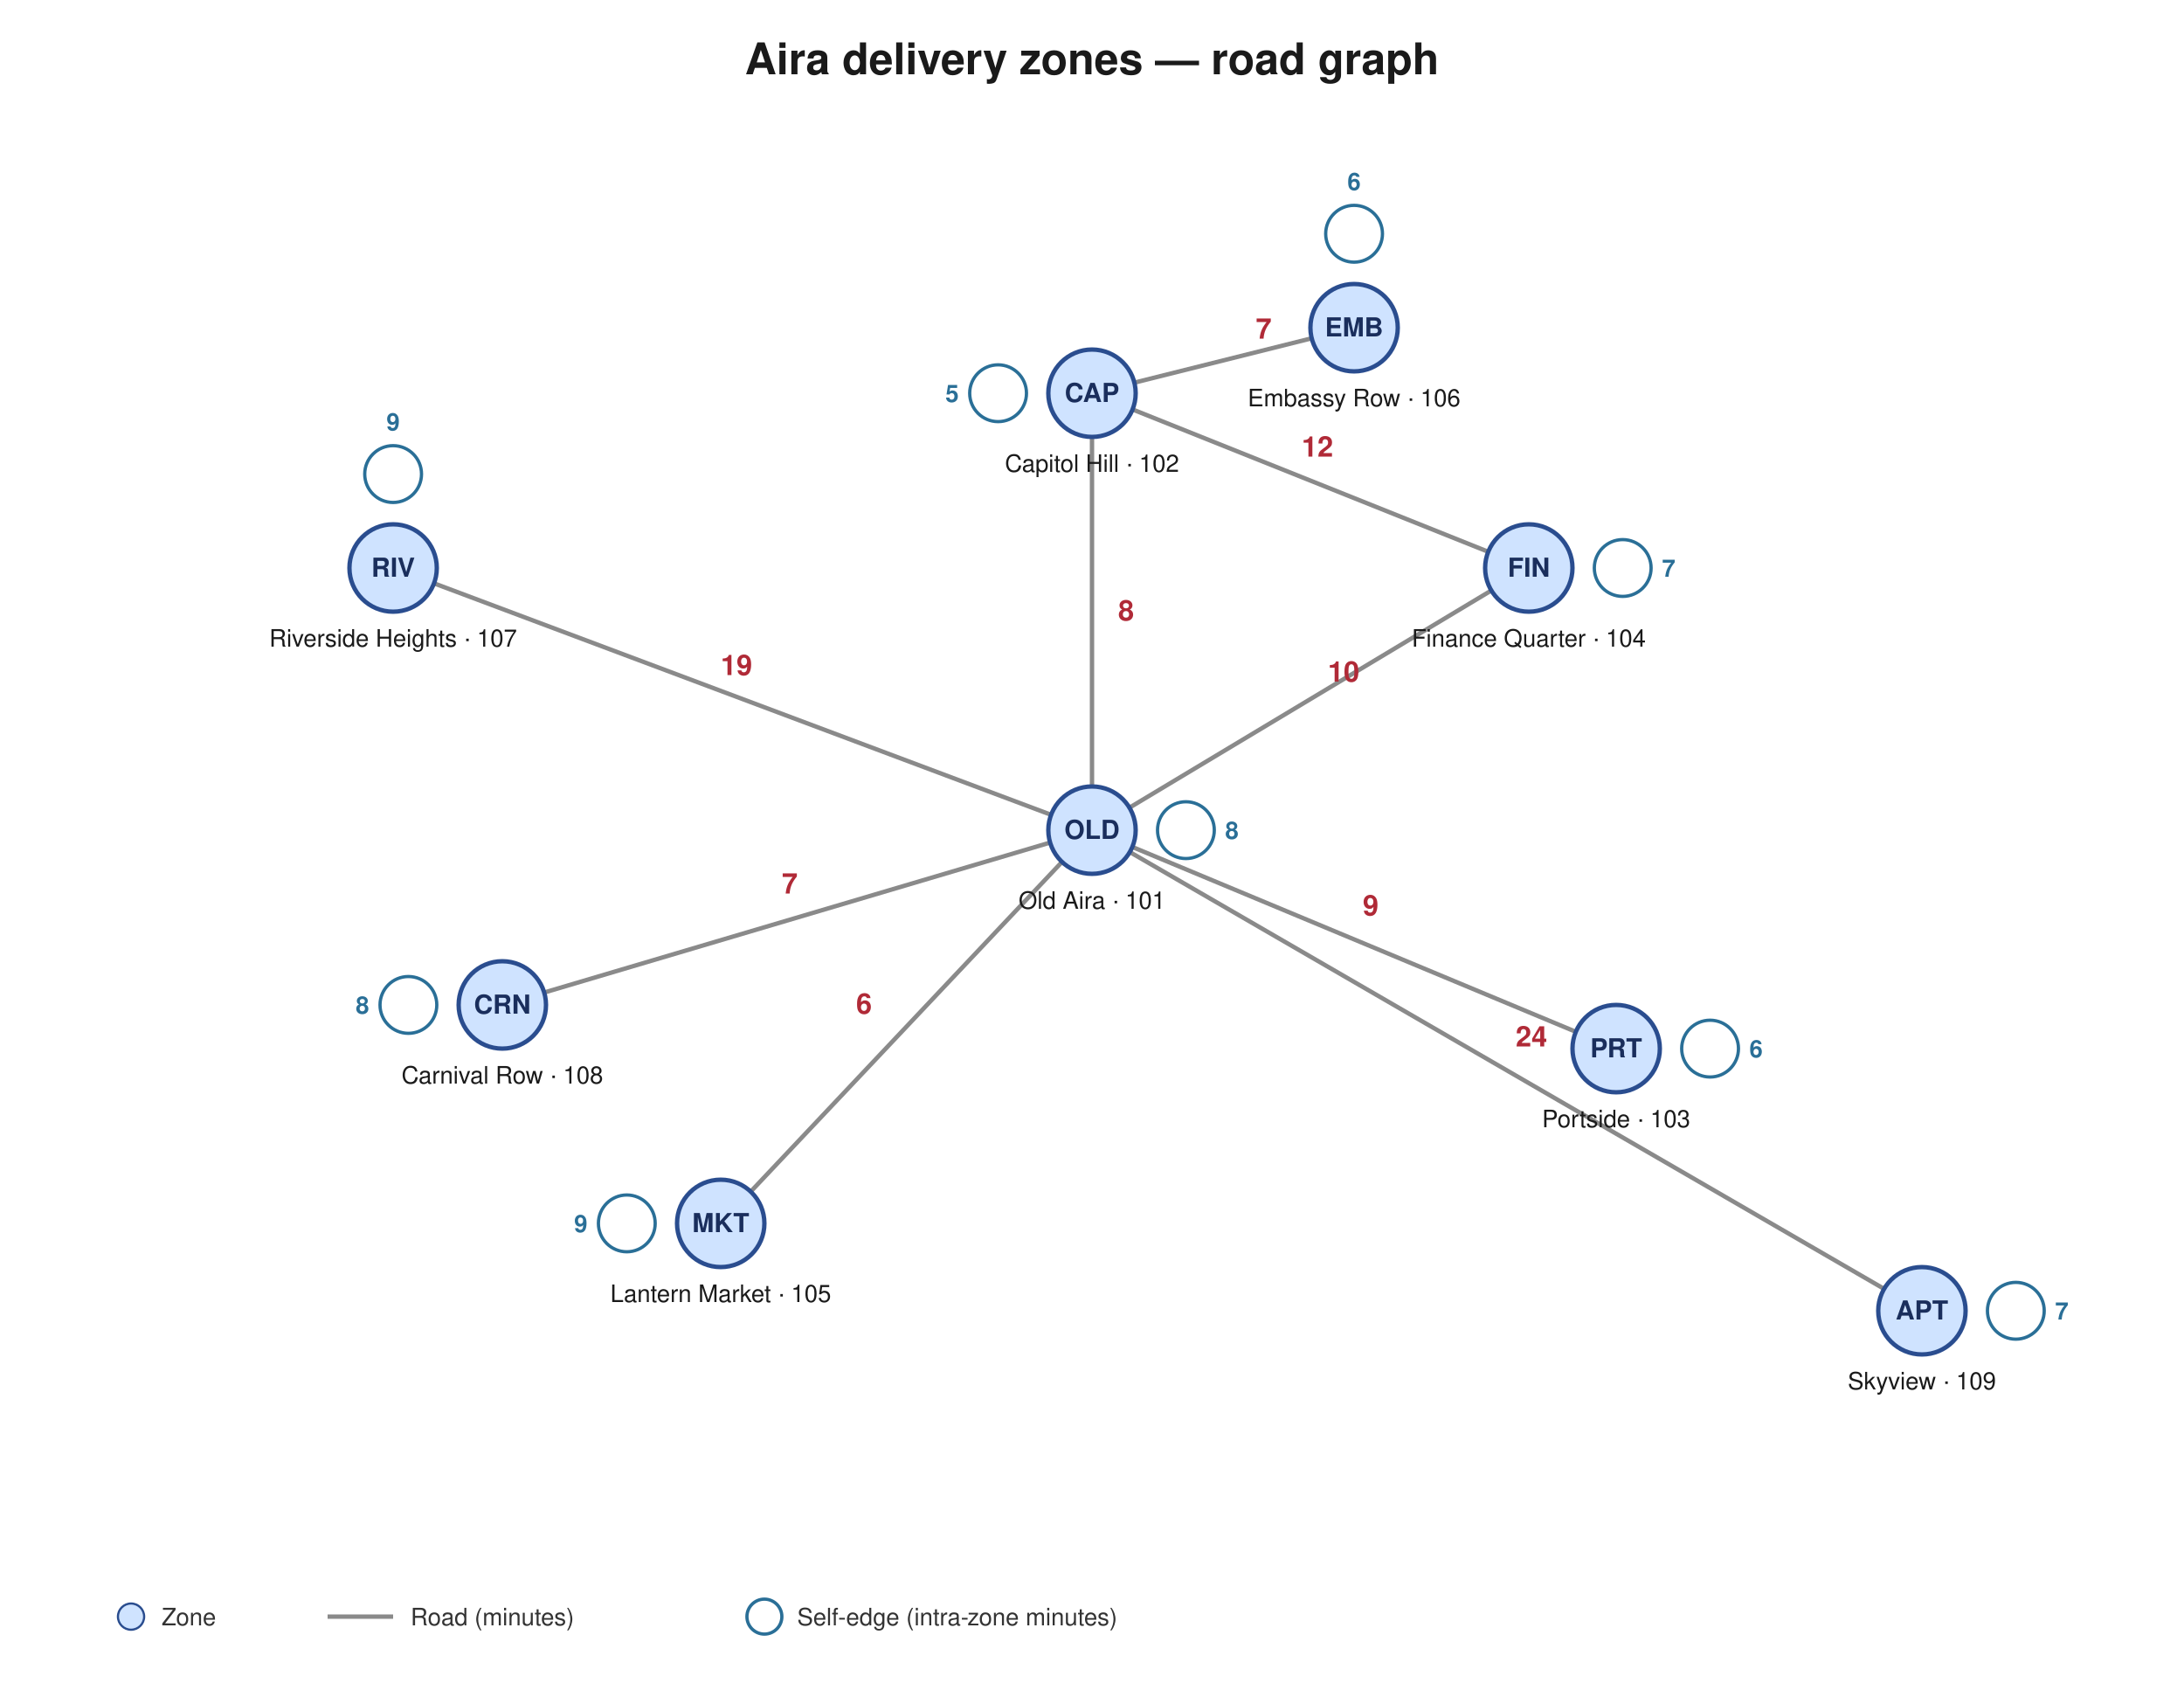
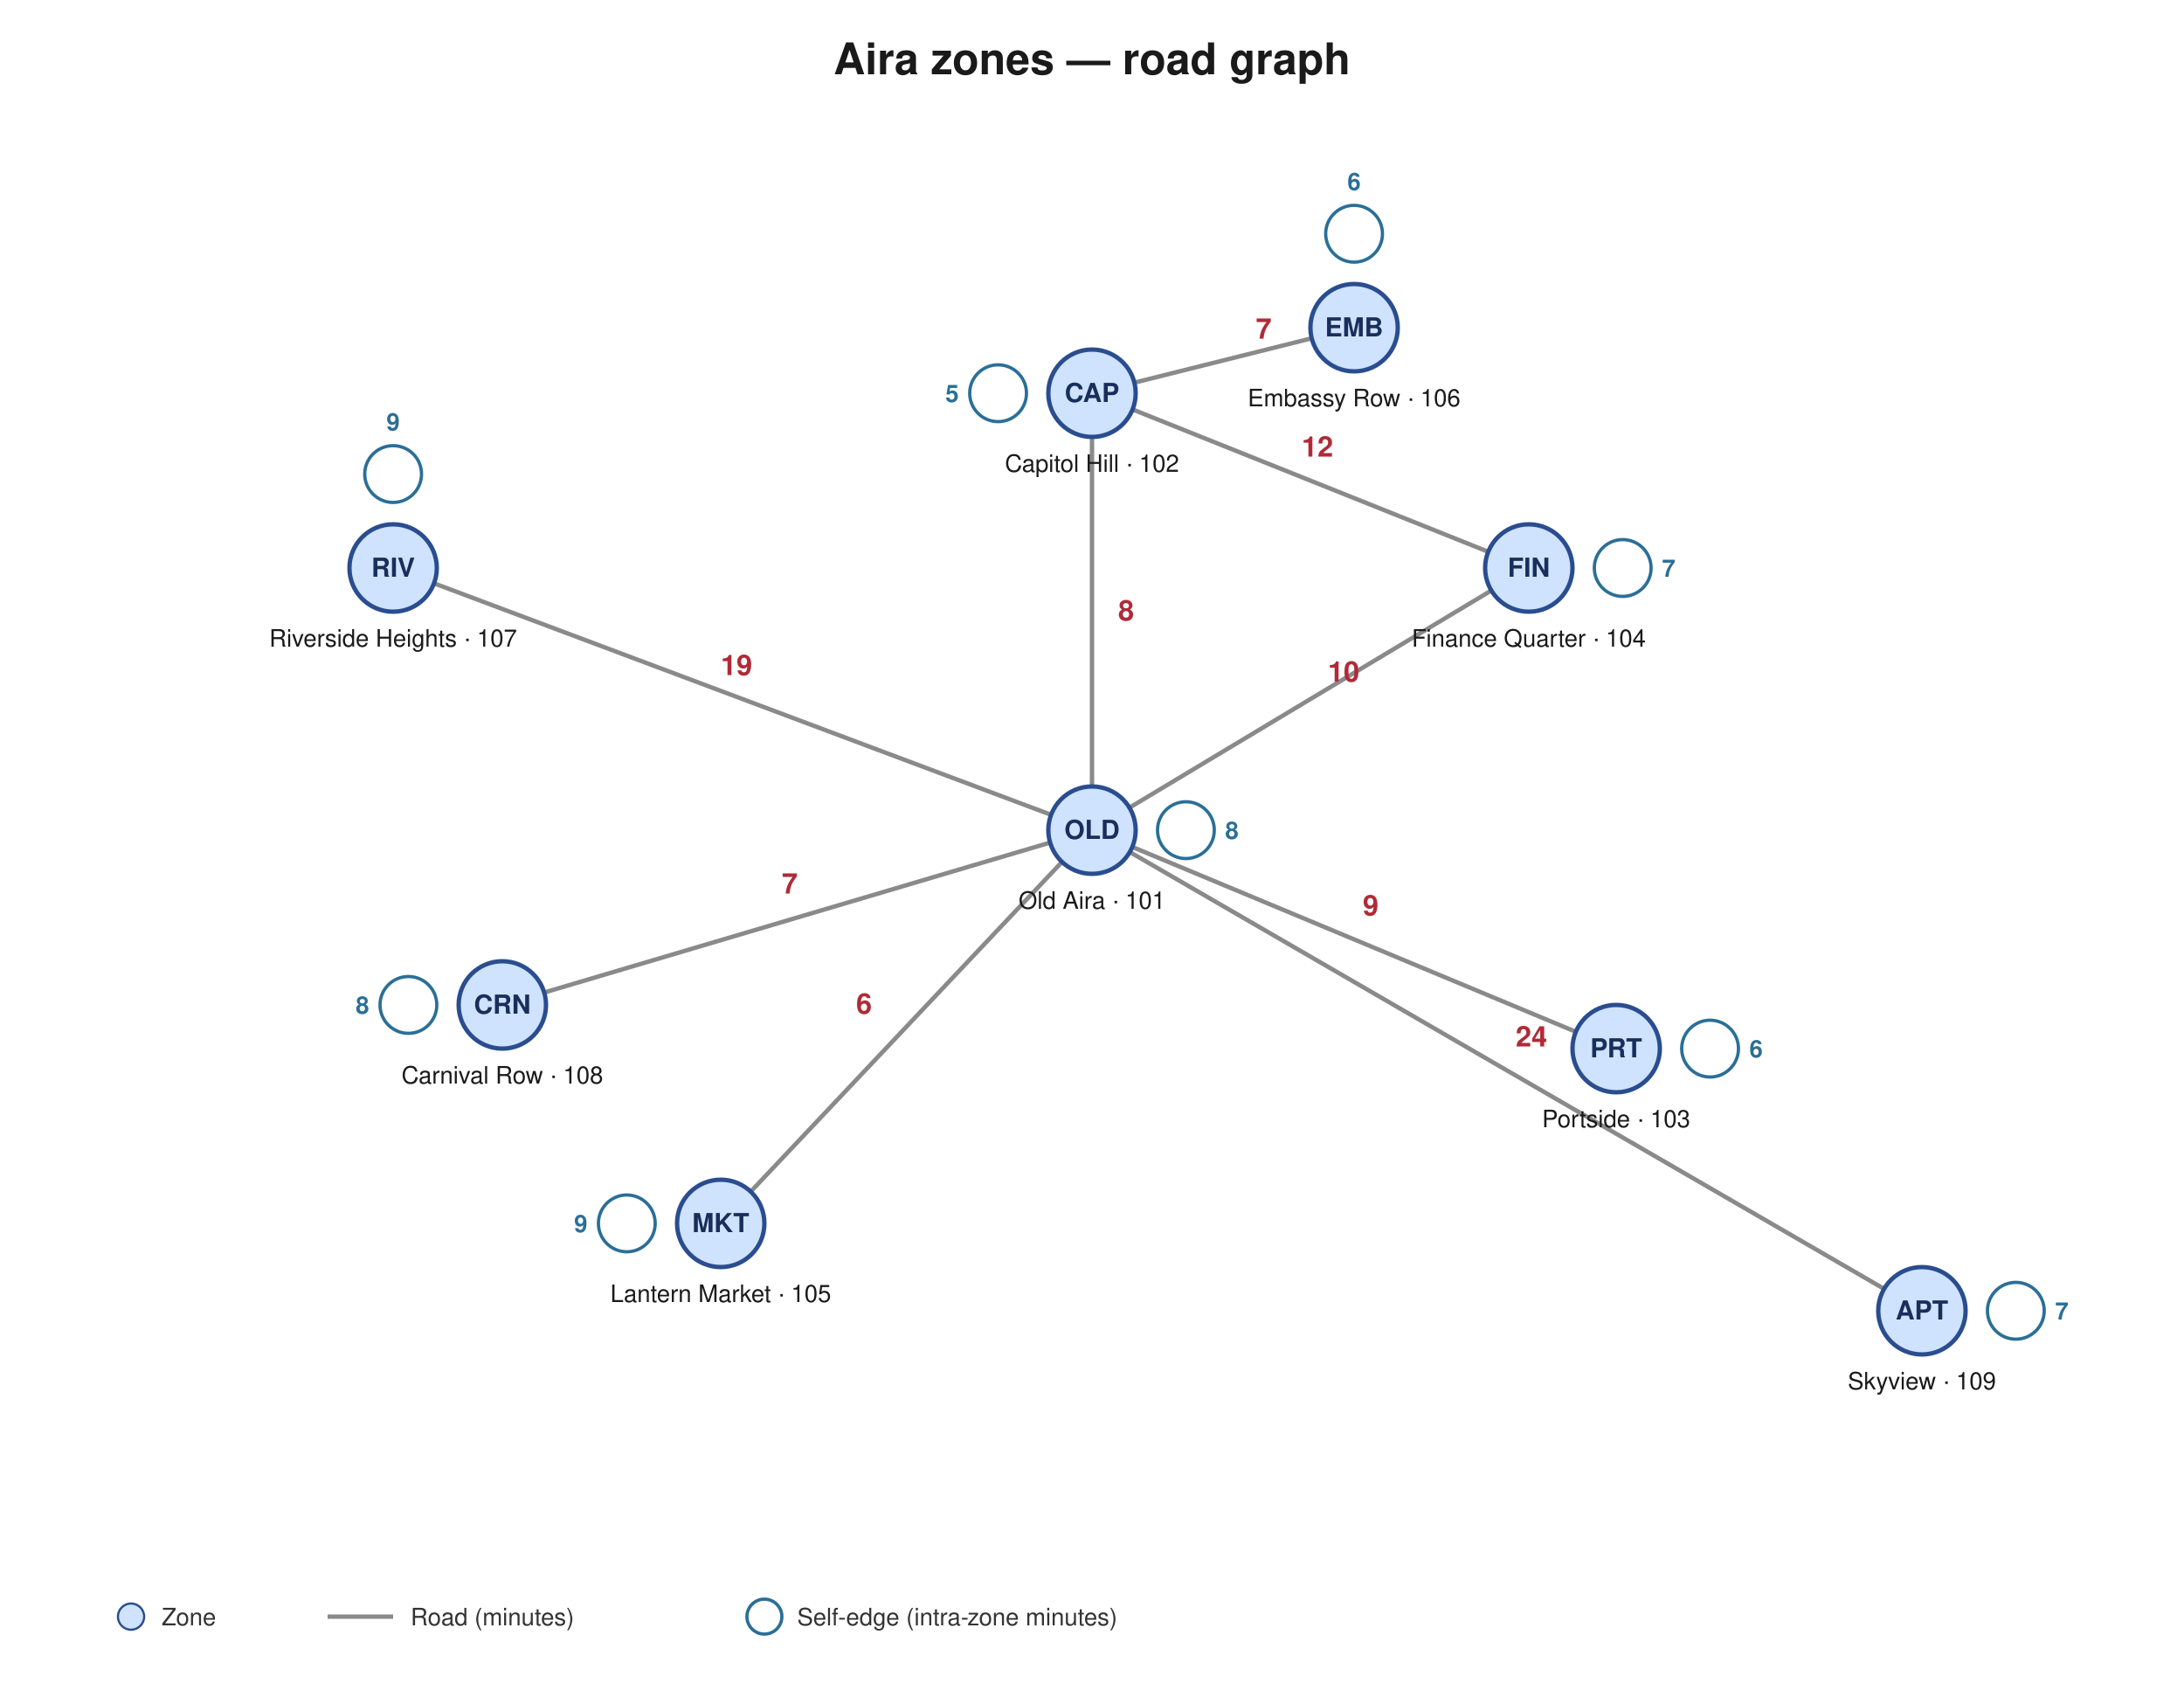
<svg xmlns="http://www.w3.org/2000/svg" viewBox="0 0 1000 780" font-family="Helvetica, Arial, sans-serif">
  <rect x="0" y="0" width="1000" height="780" fill="#ffffff" />
  <text x="500" y="34" text-anchor="middle" font-size="20" font-weight="bold" fill="#1a1a1a">
-     Aira delivery zones — road graph
+     Aira zones — road graph
  </text>
  <g stroke="#8a8a8a" stroke-width="2">
    <line x1="500" y1="380" x2="500" y2="180" />
    <line x1="500" y1="380" x2="700" y2="260" />
    <line x1="500" y1="380" x2="740" y2="480" />
    <line x1="500" y1="380" x2="180" y2="260" />
    <line x1="500" y1="380" x2="330" y2="560" />
    <line x1="500" y1="380" x2="880" y2="600" />
    <line x1="500" y1="380" x2="230" y2="460" />
    <line x1="500" y1="180" x2="700" y2="260" />
    <line x1="500" y1="180" x2="620" y2="150" />
  </g>
  <g font-size="13" fill="#b02a37" font-weight="bold">
    <text x="512" y="284">8</text>
    <text x="608" y="312">10</text>
    <text x="624" y="419">9</text>
    <text x="330" y="309">19</text>
    <text x="392" y="464">6</text>
    <text x="694" y="479">24</text>
    <text x="358" y="409">7</text>
    <text x="596" y="209">12</text>
    <text x="575" y="155">7</text>
  </g>
  <g fill="none" stroke="#2a6f97" stroke-width="1.5">
    <circle cx="543" cy="380" r="13" />
    <circle cx="457" cy="180" r="13" />
    <circle cx="743" cy="260" r="13" />
    <circle cx="783" cy="480" r="13" />
    <circle cx="180" cy="217" r="13" />
    <circle cx="287" cy="560" r="13" />
    <circle cx="620" cy="107" r="13" />
    <circle cx="187" cy="460" r="13" />
    <circle cx="923" cy="600" r="13" />
  </g>
  <g font-size="11" fill="#2a6f97" font-weight="bold">
    <text x="561" y="384" text-anchor="start">8</text>
    <text x="439" y="184" text-anchor="end">5</text>
    <text x="761" y="264" text-anchor="start">7</text>
    <text x="801" y="484" text-anchor="start">6</text>
    <text x="180" y="197" text-anchor="middle">9</text>
    <text x="269" y="564" text-anchor="end">9</text>
    <text x="620" y="87" text-anchor="middle">6</text>
    <text x="169" y="464" text-anchor="end">8</text>
    <text x="941" y="604" text-anchor="start">7</text>
  </g>
  <g fill="#cfe3ff" stroke="#2a4d8f" stroke-width="2">
    <circle cx="500" cy="380" r="20" />
    <circle cx="500" cy="180" r="20" />
    <circle cx="740" cy="480" r="20" />
    <circle cx="700" cy="260" r="20" />
    <circle cx="330" cy="560" r="20" />
    <circle cx="620" cy="150" r="20" />
    <circle cx="180" cy="260" r="20" />
    <circle cx="230" cy="460" r="20" />
    <circle cx="880" cy="600" r="20" />
  </g>
  <g font-size="12" font-weight="bold" fill="#1a2e5c" text-anchor="middle">
    <text x="500" y="384">OLD</text>
    <text x="500" y="184">CAP</text>
    <text x="740" y="484">PRT</text>
    <text x="700" y="264">FIN</text>
    <text x="330" y="564">MKT</text>
    <text x="620" y="154">EMB</text>
    <text x="180" y="264">RIV</text>
    <text x="230" y="464">CRN</text>
    <text x="880" y="604">APT</text>
  </g>
  <g font-size="11" fill="#1a1a1a" text-anchor="middle">
    <text x="500" y="416">Old Aira · 101</text>
    <text x="500" y="216">Capitol Hill · 102</text>
    <text x="740" y="516">Portside · 103</text>
    <text x="700" y="296">Finance Quarter · 104</text>
    <text x="330" y="596">Lantern Market · 105</text>
    <text x="620" y="186">Embassy Row · 106</text>
    <text x="180" y="296">Riverside Heights · 107</text>
    <text x="230" y="496">Carnival Row · 108</text>
    <text x="880" y="636">Skyview · 109</text>
  </g>
  <g font-size="11" fill="#333333">
    <circle cx="60" cy="740" r="6" fill="#cfe3ff" stroke="#2a4d8f" />
    <text x="74" y="744">Zone</text>
    <line x1="150" y1="740" x2="180" y2="740" stroke="#8a8a8a" stroke-width="2" />
    <text x="188" y="744">Road (minutes)</text>
    <circle cx="350" cy="740" r="8" fill="none" stroke="#2a6f97" stroke-width="1.5" />
    <text x="365" y="744">Self-edge (intra-zone minutes)</text>
  </g>
</svg>
